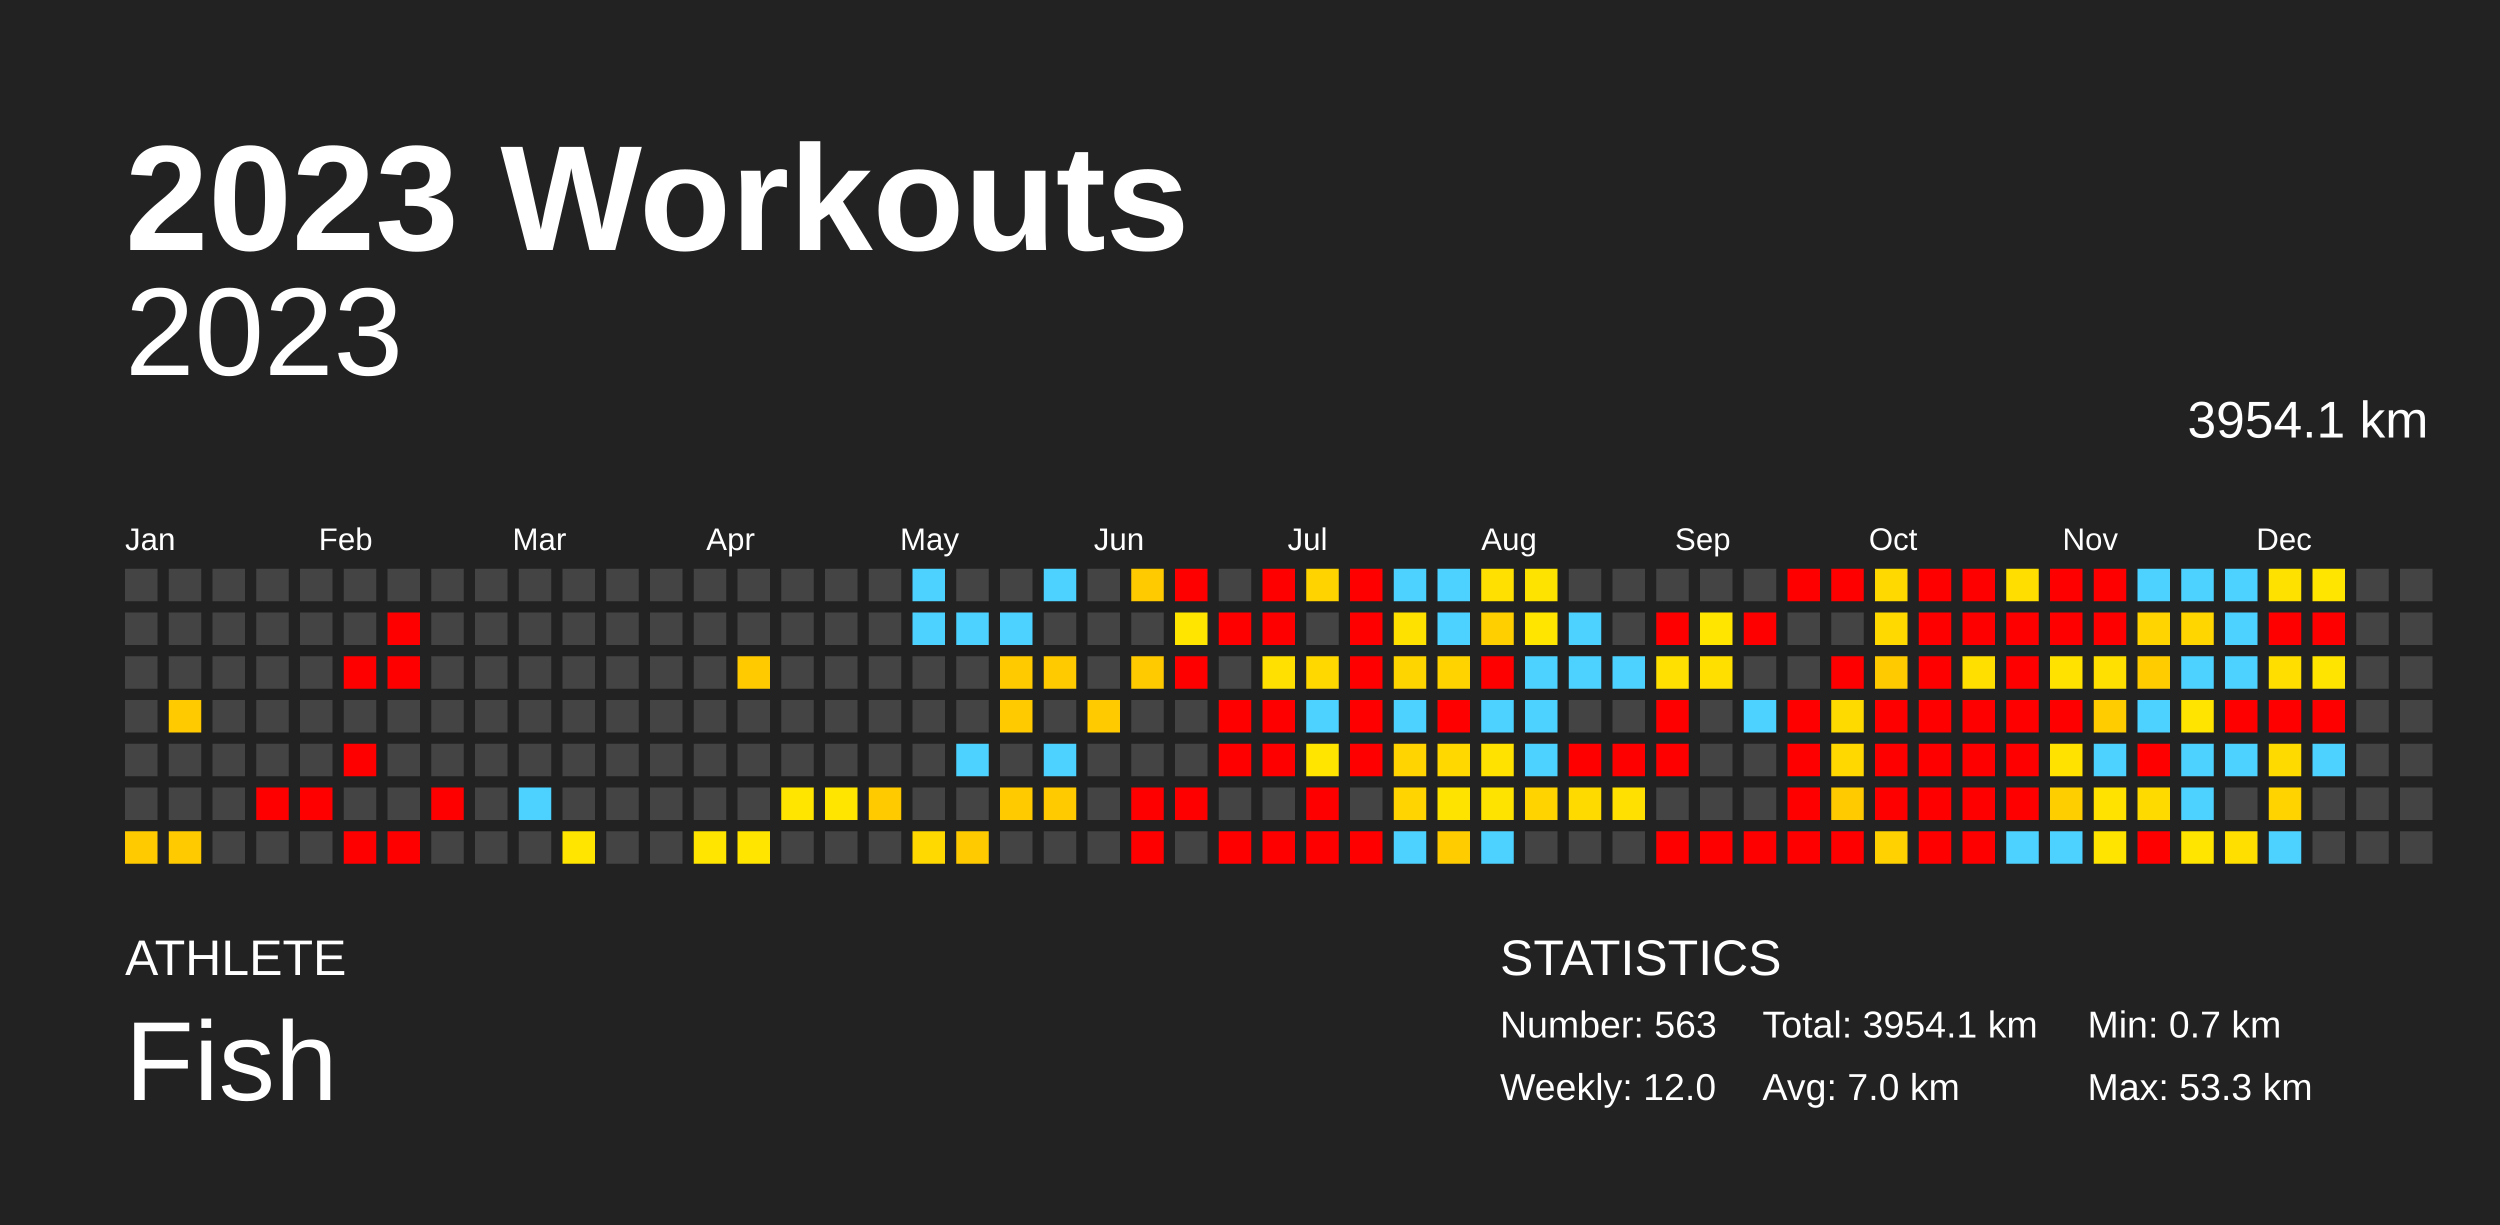
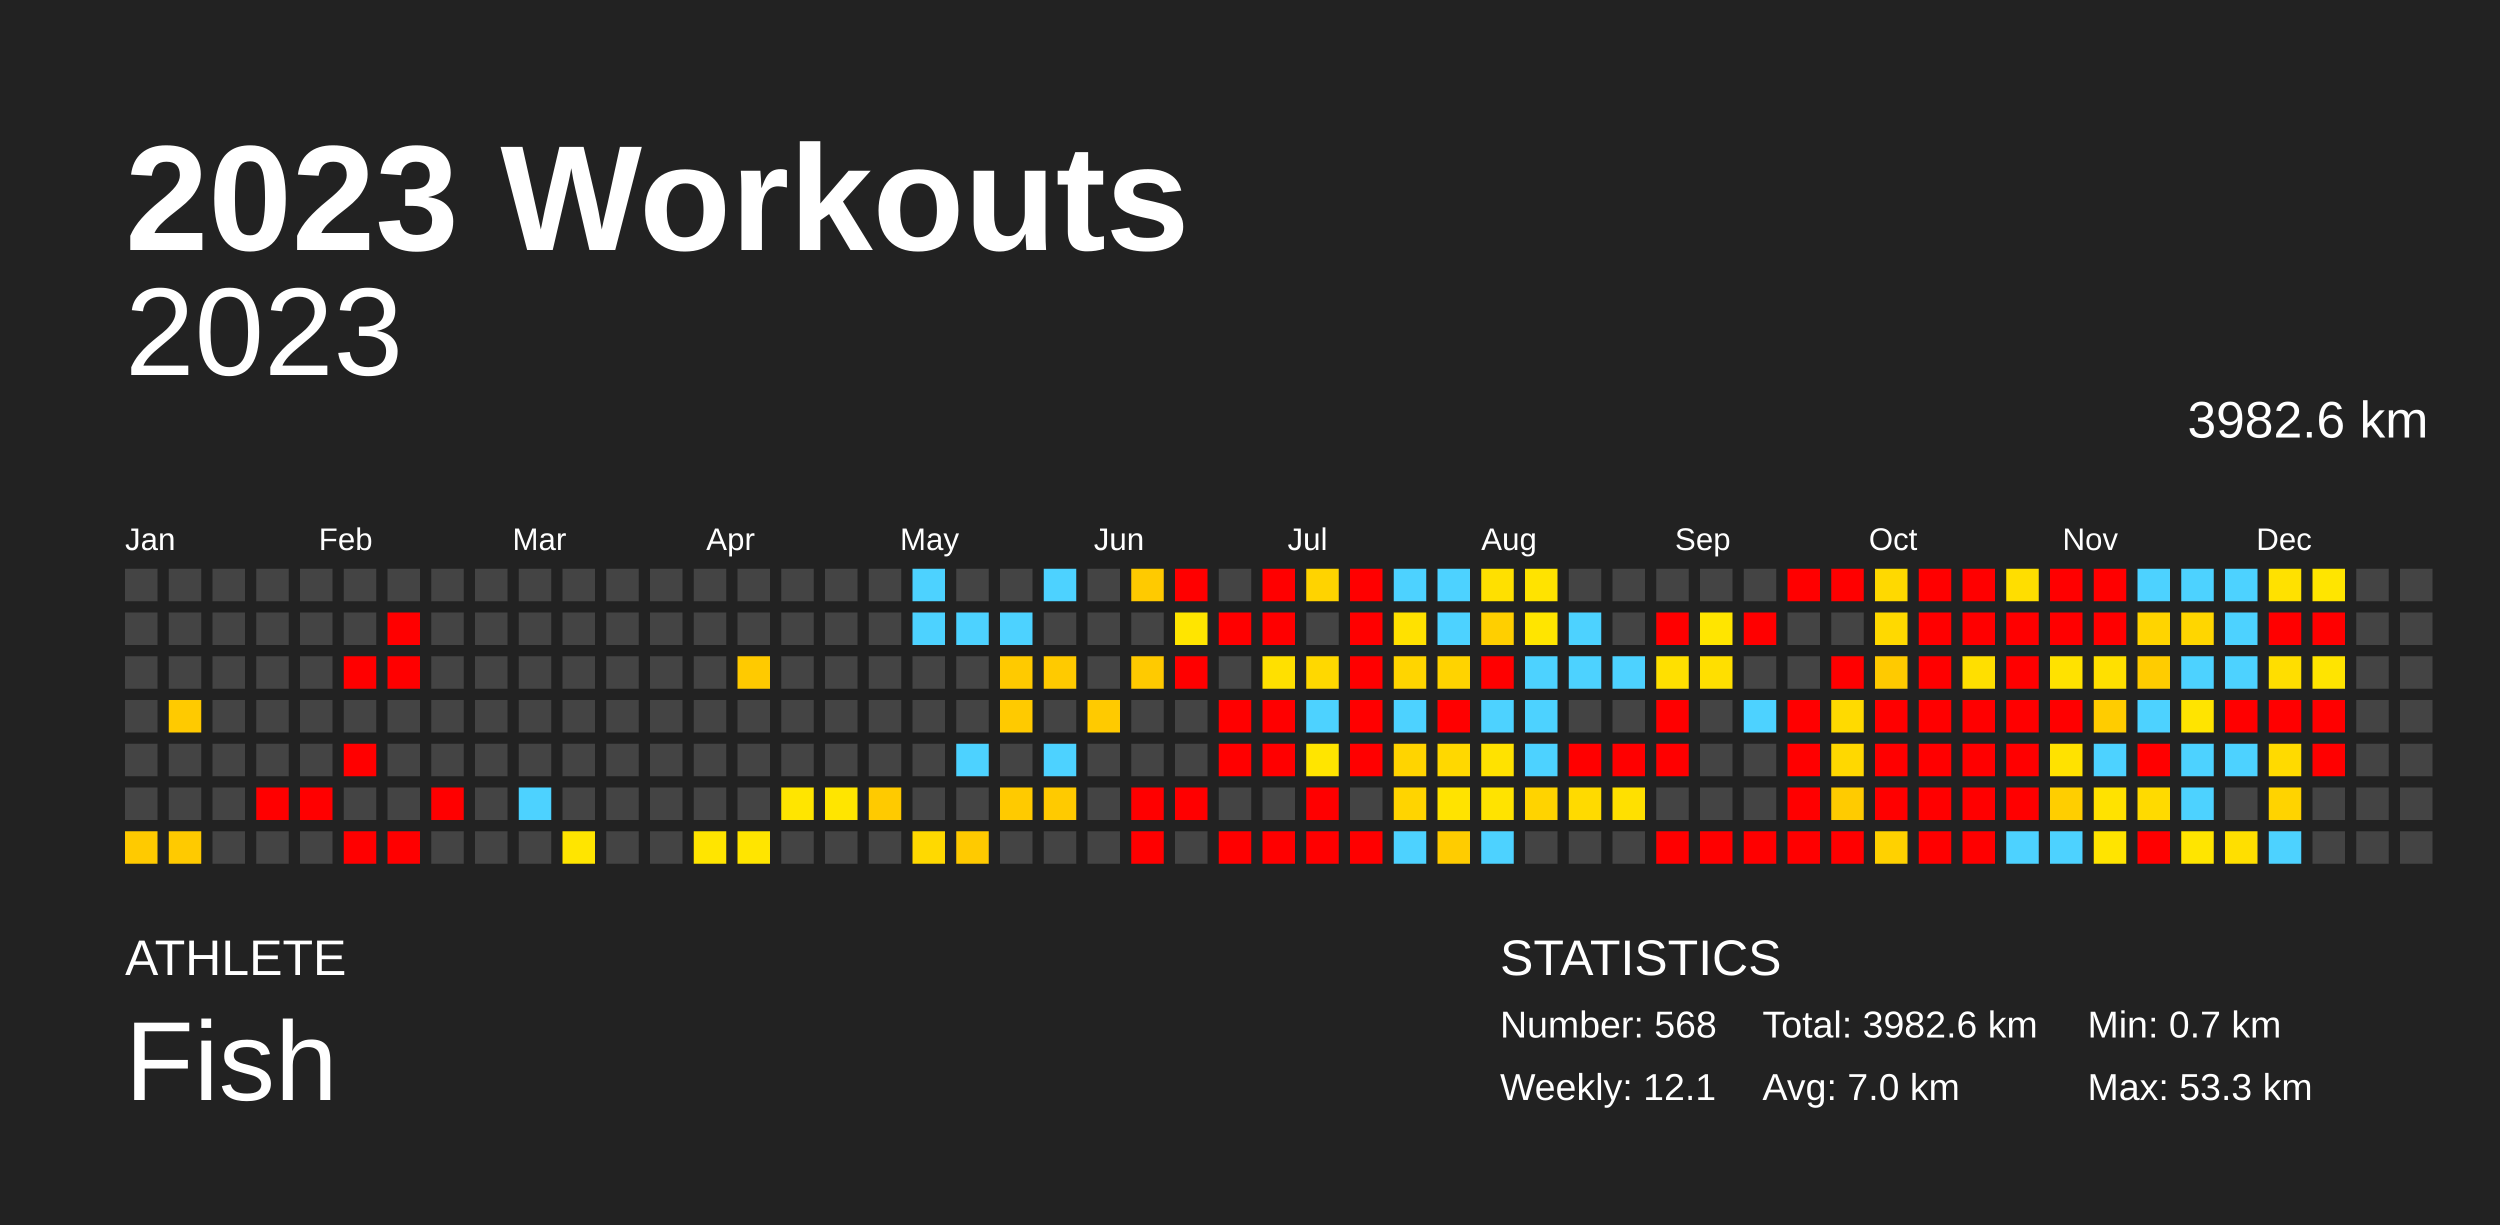
<svg xmlns="http://www.w3.org/2000/svg" baseProfile="full" height="98mm" version="1.1" viewBox="0,0,200,98" width="200mm">
  <defs />
  <rect fill="#222222" height="98" width="200" x="0" y="0" />
  <text fill="#FFFFFF" style="font-size:12px; font-family:Arial; font-weight:bold;" x="10" y="20">2023 Workouts</text>
  <text fill="#FFFFFF" style="font-size:4px; font-family:Arial" x="10" y="78">ATHLETE</text>
  <text fill="#FFFFFF" style="font-size:9px; font-family:Arial" x="10" y="88">Fish</text>
  <text fill="#FFFFFF" style="font-size:4px; font-family:Arial" x="120" y="78">STATISTICS</text>
-   <text fill="#FFFFFF" style="font-size:3px; font-family:Arial" x="120" y="83">Number: 563</text>
-   <text fill="#FFFFFF" style="font-size:3px; font-family:Arial" x="120" y="88">Weekly: 12.0</text>
-   <text fill="#FFFFFF" style="font-size:3px; font-family:Arial" x="141" y="83">Total: 3954.1 km</text>
+   <text fill="#FFFFFF" style="font-size:3px; font-family:Arial" x="120" y="83">Number: 568</text>
+   <text fill="#FFFFFF" style="font-size:3px; font-family:Arial" x="120" y="88">Weekly: 12.1</text>
+   <text fill="#FFFFFF" style="font-size:3px; font-family:Arial" x="141" y="83">Total: 3982.6 km</text>
  <text fill="#FFFFFF" style="font-size:3px; font-family:Arial" x="141" y="88">Avg: 7.0 km</text>
  <text fill="#FFFFFF" style="font-size:3px; font-family:Arial" x="167" y="83">Min: 0.7 km</text>
  <text fill="#FFFFFF" style="font-size:3px; font-family:Arial" x="167" y="88">Max: 53.3 km</text>
  <text alignment-baseline="hanging" fill="#FFFFFF" style="font-size:10.0px; font-family:Arial;" x="10" y="30">2023</text>
-   <text alignment-baseline="hanging" fill="#FFFFFF" style="font-size:4.125px; font-family:Arial;" x="175" y="35">3954.1 km</text>
+   <text alignment-baseline="hanging" fill="#FFFFFF" style="font-size:4.125px; font-family:Arial;" x="175" y="35">3982.6 km</text>
  <text fill="#FFFFFF" style="font-size:2.5px; font-family:Arial" x="10.0" y="44">Jan</text>
  <text fill="#FFFFFF" style="font-size:2.5px; font-family:Arial" x="25.5" y="44">Feb</text>
  <text fill="#FFFFFF" style="font-size:2.5px; font-family:Arial" x="41.0" y="44">Mar</text>
  <text fill="#FFFFFF" style="font-size:2.5px; font-family:Arial" x="56.5" y="44">Apr</text>
  <text fill="#FFFFFF" style="font-size:2.5px; font-family:Arial" x="72.0" y="44">May</text>
  <text fill="#FFFFFF" style="font-size:2.5px; font-family:Arial" x="87.5" y="44">Jun</text>
  <text fill="#FFFFFF" style="font-size:2.5px; font-family:Arial" x="103.0" y="44">Jul</text>
  <text fill="#FFFFFF" style="font-size:2.5px; font-family:Arial" x="118.5" y="44">Aug</text>
  <text fill="#FFFFFF" style="font-size:2.5px; font-family:Arial" x="134.0" y="44">Sep</text>
  <text fill="#FFFFFF" style="font-size:2.5px; font-family:Arial" x="149.5" y="44">Oct</text>
  <text fill="#FFFFFF" style="font-size:2.5px; font-family:Arial" x="165.0" y="44">Nov</text>
  <text fill="#FFFFFF" style="font-size:2.5px; font-family:Arial" x="180.5" y="44">Dec</text>
  <rect fill="#444444" height="2.6" width="2.6" x="10.0" y="45.5" />
  <rect fill="#444444" height="2.6" width="2.6" x="10.0" y="49.0" />
  <rect fill="#444444" height="2.6" width="2.6" x="10.0" y="52.5" />
  <rect fill="#444444" height="2.6" width="2.6" x="10.0" y="56.0" />
  <rect fill="#444444" height="2.6" width="2.6" x="10.0" y="59.5" />
  <rect fill="#444444" height="2.6" width="2.6" x="10.0" y="63.0" />
  <rect fill="#ffca00" height="2.6" width="2.6" x="10.0" y="66.5" />
  <rect fill="#444444" height="2.6" width="2.6" x="13.5" y="45.5" />
  <rect fill="#444444" height="2.6" width="2.6" x="13.5" y="49.0" />
  <rect fill="#444444" height="2.6" width="2.6" x="13.5" y="52.5" />
  <rect fill="#ffca00" height="2.6" width="2.6" x="13.5" y="56.0" />
  <rect fill="#444444" height="2.6" width="2.6" x="13.5" y="59.5" />
  <rect fill="#444444" height="2.6" width="2.6" x="13.5" y="63.0" />
  <rect fill="#ffca00" height="2.6" width="2.6" x="13.5" y="66.5" />
  <rect fill="#444444" height="2.6" width="2.6" x="17.0" y="45.5" />
  <rect fill="#444444" height="2.6" width="2.6" x="17.0" y="49.0" />
  <rect fill="#444444" height="2.6" width="2.6" x="17.0" y="52.5" />
  <rect fill="#444444" height="2.6" width="2.6" x="17.0" y="56.0" />
  <rect fill="#444444" height="2.6" width="2.6" x="17.0" y="59.5" />
  <rect fill="#444444" height="2.6" width="2.6" x="17.0" y="63.0" />
  <rect fill="#444444" height="2.6" width="2.6" x="17.0" y="66.5" />
  <rect fill="#444444" height="2.6" width="2.6" x="20.5" y="45.5" />
  <rect fill="#444444" height="2.6" width="2.6" x="20.5" y="49.0" />
  <rect fill="#444444" height="2.6" width="2.6" x="20.5" y="52.5" />
  <rect fill="#444444" height="2.6" width="2.6" x="20.5" y="56.0" />
  <rect fill="#444444" height="2.6" width="2.6" x="20.5" y="59.5" />
  <rect fill="red" height="2.6" width="2.6" x="20.5" y="63.0" />
  <rect fill="#444444" height="2.6" width="2.6" x="20.5" y="66.5" />
  <rect fill="#444444" height="2.6" width="2.6" x="24.0" y="45.5" />
  <rect fill="#444444" height="2.6" width="2.6" x="24.0" y="49.0" />
  <rect fill="#444444" height="2.6" width="2.6" x="24.0" y="52.5" />
  <rect fill="#444444" height="2.6" width="2.6" x="24.0" y="56.0" />
  <rect fill="#444444" height="2.6" width="2.6" x="24.0" y="59.5" />
  <rect fill="red" height="2.6" width="2.6" x="24.0" y="63.0" />
  <rect fill="#444444" height="2.6" width="2.6" x="24.0" y="66.5" />
  <rect fill="#444444" height="2.6" width="2.6" x="27.5" y="45.5" />
  <rect fill="#444444" height="2.6" width="2.6" x="27.5" y="49.0" />
  <rect fill="red" height="2.6" width="2.6" x="27.5" y="52.5" />
  <rect fill="#444444" height="2.6" width="2.6" x="27.5" y="56.0" />
  <rect fill="red" height="2.6" width="2.6" x="27.5" y="59.5" />
  <rect fill="#444444" height="2.6" width="2.6" x="27.5" y="63.0" />
  <rect fill="red" height="2.6" width="2.6" x="27.5" y="66.5" />
  <rect fill="#444444" height="2.6" width="2.6" x="31.0" y="45.5" />
  <rect fill="red" height="2.6" width="2.6" x="31.0" y="49.0" />
  <rect fill="red" height="2.6" width="2.6" x="31.0" y="52.5" />
  <rect fill="#444444" height="2.6" width="2.6" x="31.0" y="56.0" />
  <rect fill="#444444" height="2.6" width="2.6" x="31.0" y="59.5" />
  <rect fill="#444444" height="2.6" width="2.6" x="31.0" y="63.0" />
  <rect fill="red" height="2.6" width="2.6" x="31.0" y="66.5" />
  <rect fill="#444444" height="2.6" width="2.6" x="34.5" y="45.5" />
  <rect fill="#444444" height="2.6" width="2.6" x="34.5" y="49.0" />
  <rect fill="#444444" height="2.6" width="2.6" x="34.5" y="52.5" />
  <rect fill="#444444" height="2.6" width="2.6" x="34.5" y="56.0" />
  <rect fill="#444444" height="2.6" width="2.6" x="34.5" y="59.5" />
  <rect fill="red" height="2.6" width="2.6" x="34.5" y="63.0" />
  <rect fill="#444444" height="2.6" width="2.6" x="34.5" y="66.5" />
  <rect fill="#444444" height="2.6" width="2.6" x="38.0" y="45.5" />
  <rect fill="#444444" height="2.6" width="2.6" x="38.0" y="49.0" />
  <rect fill="#444444" height="2.6" width="2.6" x="38.0" y="52.5" />
  <rect fill="#444444" height="2.6" width="2.6" x="38.0" y="56.0" />
  <rect fill="#444444" height="2.6" width="2.6" x="38.0" y="59.5" />
  <rect fill="#444444" height="2.6" width="2.6" x="38.0" y="63.0" />
  <rect fill="#444444" height="2.6" width="2.6" x="38.0" y="66.5" />
  <rect fill="#444444" height="2.6" width="2.6" x="41.5" y="45.5" />
  <rect fill="#444444" height="2.6" width="2.6" x="41.5" y="49.0" />
  <rect fill="#444444" height="2.6" width="2.6" x="41.5" y="52.5" />
  <rect fill="#444444" height="2.6" width="2.6" x="41.5" y="56.0" />
  <rect fill="#444444" height="2.6" width="2.6" x="41.5" y="59.5" />
  <rect fill="#4dd2ff" height="2.6" width="2.6" x="41.5" y="63.0" />
  <rect fill="#444444" height="2.6" width="2.6" x="41.5" y="66.5" />
  <rect fill="#444444" height="2.6" width="2.6" x="45.0" y="45.5" />
  <rect fill="#444444" height="2.6" width="2.6" x="45.0" y="49.0" />
  <rect fill="#444444" height="2.6" width="2.6" x="45.0" y="52.5" />
  <rect fill="#444444" height="2.6" width="2.6" x="45.0" y="56.0" />
  <rect fill="#444444" height="2.6" width="2.6" x="45.0" y="59.5" />
  <rect fill="#444444" height="2.6" width="2.6" x="45.0" y="63.0" />
  <rect fill="#ffe500" height="2.6" width="2.6" x="45.0" y="66.5" />
  <rect fill="#444444" height="2.6" width="2.6" x="48.5" y="45.5" />
  <rect fill="#444444" height="2.6" width="2.6" x="48.5" y="49.0" />
  <rect fill="#444444" height="2.6" width="2.6" x="48.5" y="52.5" />
  <rect fill="#444444" height="2.6" width="2.6" x="48.5" y="56.0" />
  <rect fill="#444444" height="2.6" width="2.6" x="48.5" y="59.5" />
  <rect fill="#444444" height="2.6" width="2.6" x="48.5" y="63.0" />
  <rect fill="#444444" height="2.6" width="2.6" x="48.5" y="66.5" />
  <rect fill="#444444" height="2.6" width="2.6" x="52.0" y="45.5" />
  <rect fill="#444444" height="2.6" width="2.6" x="52.0" y="49.0" />
  <rect fill="#444444" height="2.6" width="2.6" x="52.0" y="52.5" />
  <rect fill="#444444" height="2.6" width="2.6" x="52.0" y="56.0" />
  <rect fill="#444444" height="2.6" width="2.6" x="52.0" y="59.5" />
  <rect fill="#444444" height="2.6" width="2.6" x="52.0" y="63.0" />
  <rect fill="#444444" height="2.6" width="2.6" x="52.0" y="66.5" />
  <rect fill="#444444" height="2.6" width="2.6" x="55.5" y="45.5" />
  <rect fill="#444444" height="2.6" width="2.6" x="55.5" y="49.0" />
  <rect fill="#444444" height="2.6" width="2.6" x="55.5" y="52.5" />
  <rect fill="#444444" height="2.6" width="2.6" x="55.5" y="56.0" />
  <rect fill="#444444" height="2.6" width="2.6" x="55.5" y="59.5" />
  <rect fill="#444444" height="2.6" width="2.6" x="55.5" y="63.0" />
  <rect fill="#ffe500" height="2.6" width="2.6" x="55.5" y="66.5" />
  <rect fill="#444444" height="2.6" width="2.6" x="59.0" y="45.5" />
  <rect fill="#444444" height="2.6" width="2.6" x="59.0" y="49.0" />
  <rect fill="#ffca00" height="2.6" width="2.6" x="59.0" y="52.5" />
  <rect fill="#444444" height="2.6" width="2.6" x="59.0" y="56.0" />
  <rect fill="#444444" height="2.6" width="2.6" x="59.0" y="59.5" />
  <rect fill="#444444" height="2.6" width="2.6" x="59.0" y="63.0" />
  <rect fill="#ffe500" height="2.6" width="2.6" x="59.0" y="66.5" />
  <rect fill="#444444" height="2.6" width="2.6" x="62.5" y="45.5" />
  <rect fill="#444444" height="2.6" width="2.6" x="62.5" y="49.0" />
  <rect fill="#444444" height="2.6" width="2.6" x="62.5" y="52.5" />
  <rect fill="#444444" height="2.6" width="2.6" x="62.5" y="56.0" />
  <rect fill="#444444" height="2.6" width="2.6" x="62.5" y="59.5" />
  <rect fill="#ffe500" height="2.6" width="2.6" x="62.5" y="63.0" />
  <rect fill="#444444" height="2.6" width="2.6" x="62.5" y="66.5" />
  <rect fill="#444444" height="2.6" width="2.6" x="66.0" y="45.5" />
  <rect fill="#444444" height="2.6" width="2.6" x="66.0" y="49.0" />
  <rect fill="#444444" height="2.6" width="2.6" x="66.0" y="52.5" />
  <rect fill="#444444" height="2.6" width="2.6" x="66.0" y="56.0" />
  <rect fill="#444444" height="2.6" width="2.6" x="66.0" y="59.5" />
  <rect fill="#ffe500" height="2.6" width="2.6" x="66.0" y="63.0" />
  <rect fill="#444444" height="2.6" width="2.6" x="66.0" y="66.5" />
  <rect fill="#444444" height="2.6" width="2.6" x="69.5" y="45.5" />
  <rect fill="#444444" height="2.6" width="2.6" x="69.5" y="49.0" />
  <rect fill="#444444" height="2.6" width="2.6" x="69.5" y="52.5" />
  <rect fill="#444444" height="2.6" width="2.6" x="69.5" y="56.0" />
  <rect fill="#444444" height="2.6" width="2.6" x="69.5" y="59.5" />
  <rect fill="#ffca00" height="2.6" width="2.6" x="69.5" y="63.0" />
  <rect fill="#444444" height="2.6" width="2.6" x="69.5" y="66.5" />
  <rect fill="#4dd2ff" height="2.6" width="2.6" x="73.0" y="45.5" />
  <rect fill="#4dd2ff" height="2.6" width="2.6" x="73.0" y="49.0" />
  <rect fill="#444444" height="2.6" width="2.6" x="73.0" y="52.5" />
  <rect fill="#444444" height="2.6" width="2.6" x="73.0" y="56.0" />
  <rect fill="#444444" height="2.6" width="2.6" x="73.0" y="59.5" />
  <rect fill="#444444" height="2.6" width="2.6" x="73.0" y="63.0" />
  <rect fill="#ffd900" height="2.6" width="2.6" x="73.0" y="66.5" />
  <rect fill="#444444" height="2.6" width="2.6" x="76.5" y="45.5" />
  <rect fill="#4dd2ff" height="2.6" width="2.6" x="76.5" y="49.0" />
  <rect fill="#444444" height="2.6" width="2.6" x="76.5" y="52.5" />
  <rect fill="#444444" height="2.6" width="2.6" x="76.5" y="56.0" />
  <rect fill="#4dd2ff" height="2.6" width="2.6" x="76.5" y="59.5" />
  <rect fill="#444444" height="2.6" width="2.6" x="76.5" y="63.0" />
  <rect fill="#ffca00" height="2.6" width="2.6" x="76.5" y="66.5" />
  <rect fill="#444444" height="2.6" width="2.6" x="80.0" y="45.5" />
  <rect fill="#4dd2ff" height="2.6" width="2.6" x="80.0" y="49.0" />
  <rect fill="#ffca00" height="2.6" width="2.6" x="80.0" y="52.5" />
  <rect fill="#ffca00" height="2.6" width="2.6" x="80.0" y="56.0" />
  <rect fill="#444444" height="2.6" width="2.6" x="80.0" y="59.5" />
  <rect fill="#ffca00" height="2.6" width="2.6" x="80.0" y="63.0" />
  <rect fill="#444444" height="2.6" width="2.6" x="80.0" y="66.5" />
  <rect fill="#4dd2ff" height="2.6" width="2.6" x="83.5" y="45.5" />
  <rect fill="#444444" height="2.6" width="2.6" x="83.5" y="49.0" />
  <rect fill="#ffca00" height="2.6" width="2.6" x="83.5" y="52.5" />
  <rect fill="#444444" height="2.6" width="2.6" x="83.5" y="56.0" />
  <rect fill="#4dd2ff" height="2.6" width="2.6" x="83.5" y="59.5" />
  <rect fill="#ffca00" height="2.6" width="2.6" x="83.5" y="63.0" />
  <rect fill="#444444" height="2.6" width="2.6" x="83.5" y="66.5" />
  <rect fill="#444444" height="2.6" width="2.6" x="87.0" y="45.5" />
  <rect fill="#444444" height="2.6" width="2.6" x="87.0" y="49.0" />
  <rect fill="#444444" height="2.6" width="2.6" x="87.0" y="52.5" />
  <rect fill="#ffca00" height="2.6" width="2.6" x="87.0" y="56.0" />
  <rect fill="#444444" height="2.6" width="2.6" x="87.0" y="59.5" />
  <rect fill="#444444" height="2.6" width="2.6" x="87.0" y="63.0" />
  <rect fill="#444444" height="2.6" width="2.6" x="87.0" y="66.5" />
  <rect fill="#ffca00" height="2.6" width="2.6" x="90.5" y="45.5" />
  <rect fill="#444444" height="2.6" width="2.6" x="90.5" y="49.0" />
  <rect fill="#ffca00" height="2.6" width="2.6" x="90.5" y="52.5" />
  <rect fill="#444444" height="2.6" width="2.6" x="90.5" y="56.0" />
  <rect fill="#444444" height="2.6" width="2.6" x="90.5" y="59.5" />
  <rect fill="red" height="2.6" width="2.6" x="90.5" y="63.0" />
  <rect fill="red" height="2.6" width="2.6" x="90.5" y="66.5" />
  <rect fill="red" height="2.6" width="2.6" x="94.0" y="45.5" />
  <rect fill="#ffe500" height="2.6" width="2.6" x="94.0" y="49.0" />
  <rect fill="red" height="2.6" width="2.6" x="94.0" y="52.5" />
  <rect fill="#444444" height="2.6" width="2.6" x="94.0" y="56.0" />
  <rect fill="#444444" height="2.6" width="2.6" x="94.0" y="59.5" />
  <rect fill="red" height="2.6" width="2.6" x="94.0" y="63.0" />
  <rect fill="#444444" height="2.6" width="2.6" x="94.0" y="66.5" />
  <rect fill="#444444" height="2.6" width="2.6" x="97.5" y="45.5" />
  <rect fill="red" height="2.6" width="2.6" x="97.5" y="49.0" />
  <rect fill="#444444" height="2.6" width="2.6" x="97.5" y="52.5" />
  <rect fill="red" height="2.6" width="2.6" x="97.5" y="56.0" />
  <rect fill="red" height="2.6" width="2.6" x="97.5" y="59.5" />
  <rect fill="#444444" height="2.6" width="2.6" x="97.5" y="63.0" />
  <rect fill="red" height="2.6" width="2.6" x="97.5" y="66.5" />
  <rect fill="red" height="2.6" width="2.6" x="101.0" y="45.5" />
  <rect fill="red" height="2.6" width="2.6" x="101.0" y="49.0" />
  <rect fill="#ffe000" height="2.6" width="2.6" x="101.0" y="52.5" />
  <rect fill="red" height="2.6" width="2.6" x="101.0" y="56.0" />
  <rect fill="red" height="2.6" width="2.6" x="101.0" y="59.5" />
  <rect fill="#444444" height="2.6" width="2.6" x="101.0" y="63.0" />
  <rect fill="red" height="2.6" width="2.6" x="101.0" y="66.5" />
  <rect fill="#ffd300" height="2.6" width="2.6" x="104.5" y="45.5" />
  <rect fill="#444444" height="2.6" width="2.6" x="104.5" y="49.0" />
  <rect fill="#ffd800" height="2.6" width="2.6" x="104.5" y="52.5" />
  <rect fill="#4dd2ff" height="2.6" width="2.6" x="104.5" y="56.0" />
  <rect fill="#ffe500" height="2.6" width="2.6" x="104.5" y="59.5" />
  <rect fill="red" height="2.6" width="2.6" x="104.5" y="63.0" />
  <rect fill="red" height="2.6" width="2.6" x="104.5" y="66.5" />
  <rect fill="red" height="2.6" width="2.6" x="108.0" y="45.5" />
  <rect fill="red" height="2.6" width="2.6" x="108.0" y="49.0" />
  <rect fill="red" height="2.6" width="2.6" x="108.0" y="52.5" />
  <rect fill="red" height="2.6" width="2.6" x="108.0" y="56.0" />
  <rect fill="red" height="2.6" width="2.6" x="108.0" y="59.5" />
  <rect fill="#444444" height="2.6" width="2.6" x="108.0" y="63.0" />
  <rect fill="red" height="2.6" width="2.6" x="108.0" y="66.5" />
  <rect fill="#4dd2ff" height="2.6" width="2.6" x="111.5" y="45.5" />
  <rect fill="#ffe100" height="2.6" width="2.6" x="111.5" y="49.0" />
  <rect fill="#ffd500" height="2.6" width="2.6" x="111.5" y="52.5" />
  <rect fill="#4dd2ff" height="2.6" width="2.6" x="111.5" y="56.0" />
  <rect fill="#ffd400" height="2.6" width="2.6" x="111.5" y="59.5" />
  <rect fill="#ffd400" height="2.6" width="2.6" x="111.5" y="63.0" />
  <rect fill="#4dd2ff" height="2.6" width="2.6" x="111.5" y="66.5" />
  <rect fill="#4dd2ff" height="2.6" width="2.6" x="115.0" y="45.5" />
  <rect fill="#4dd2ff" height="2.6" width="2.6" x="115.0" y="49.0" />
  <rect fill="#ffd300" height="2.6" width="2.6" x="115.0" y="52.5" />
  <rect fill="red" height="2.6" width="2.6" x="115.0" y="56.0" />
  <rect fill="#ffd800" height="2.6" width="2.6" x="115.0" y="59.5" />
  <rect fill="#ffe300" height="2.6" width="2.6" x="115.0" y="63.0" />
  <rect fill="#ffcc00" height="2.6" width="2.6" x="115.0" y="66.5" />
  <rect fill="#ffe000" height="2.6" width="2.6" x="118.5" y="45.5" />
  <rect fill="#ffcf00" height="2.6" width="2.6" x="118.5" y="49.0" />
  <rect fill="red" height="2.6" width="2.6" x="118.5" y="52.5" />
  <rect fill="#4dd2ff" height="2.6" width="2.6" x="118.5" y="56.0" />
  <rect fill="#ffe200" height="2.6" width="2.6" x="118.5" y="59.5" />
  <rect fill="#ffe300" height="2.6" width="2.6" x="118.5" y="63.0" />
  <rect fill="#4dd2ff" height="2.6" width="2.6" x="118.5" y="66.5" />
  <rect fill="#ffe300" height="2.6" width="2.6" x="122.0" y="45.5" />
  <rect fill="#ffe500" height="2.6" width="2.6" x="122.0" y="49.0" />
  <rect fill="#4dd2ff" height="2.6" width="2.6" x="122.0" y="52.5" />
  <rect fill="#4dd2ff" height="2.6" width="2.6" x="122.0" y="56.0" />
  <rect fill="#4dd2ff" height="2.6" width="2.6" x="122.0" y="59.5" />
  <rect fill="#ffd300" height="2.6" width="2.6" x="122.0" y="63.0" />
  <rect fill="#444444" height="2.6" width="2.6" x="122.0" y="66.5" />
  <rect fill="#444444" height="2.6" width="2.6" x="125.5" y="45.5" />
  <rect fill="#4dd2ff" height="2.6" width="2.6" x="125.5" y="49.0" />
  <rect fill="#4dd2ff" height="2.6" width="2.6" x="125.5" y="52.5" />
  <rect fill="#444444" height="2.6" width="2.6" x="125.5" y="56.0" />
  <rect fill="red" height="2.6" width="2.6" x="125.5" y="59.5" />
  <rect fill="#ffda00" height="2.6" width="2.6" x="125.5" y="63.0" />
  <rect fill="#444444" height="2.6" width="2.6" x="125.5" y="66.5" />
  <rect fill="#444444" height="2.6" width="2.6" x="129.0" y="45.5" />
  <rect fill="#444444" height="2.6" width="2.6" x="129.0" y="49.0" />
  <rect fill="#4dd2ff" height="2.6" width="2.6" x="129.0" y="52.5" />
  <rect fill="#444444" height="2.6" width="2.6" x="129.0" y="56.0" />
  <rect fill="red" height="2.6" width="2.6" x="129.0" y="59.5" />
  <rect fill="#ffe000" height="2.6" width="2.6" x="129.0" y="63.0" />
  <rect fill="#444444" height="2.6" width="2.6" x="129.0" y="66.5" />
  <rect fill="#444444" height="2.6" width="2.6" x="132.5" y="45.5" />
  <rect fill="red" height="2.6" width="2.6" x="132.5" y="49.0" />
  <rect fill="#ffe000" height="2.6" width="2.6" x="132.5" y="52.5" />
  <rect fill="red" height="2.6" width="2.6" x="132.5" y="56.0" />
  <rect fill="red" height="2.6" width="2.6" x="132.5" y="59.5" />
  <rect fill="#444444" height="2.6" width="2.6" x="132.5" y="63.0" />
  <rect fill="red" height="2.6" width="2.6" x="132.5" y="66.5" />
  <rect fill="#444444" height="2.6" width="2.6" x="136.0" y="45.5" />
  <rect fill="#ffe500" height="2.6" width="2.6" x="136.0" y="49.0" />
  <rect fill="#ffdf00" height="2.6" width="2.6" x="136.0" y="52.5" />
  <rect fill="#444444" height="2.6" width="2.6" x="136.0" y="56.0" />
  <rect fill="#444444" height="2.6" width="2.6" x="136.0" y="59.5" />
  <rect fill="#444444" height="2.6" width="2.6" x="136.0" y="63.0" />
  <rect fill="red" height="2.6" width="2.6" x="136.0" y="66.5" />
  <rect fill="#444444" height="2.6" width="2.6" x="139.5" y="45.5" />
  <rect fill="red" height="2.6" width="2.6" x="139.5" y="49.0" />
  <rect fill="#444444" height="2.6" width="2.6" x="139.5" y="52.5" />
  <rect fill="#4dd2ff" height="2.6" width="2.6" x="139.5" y="56.0" />
  <rect fill="#444444" height="2.6" width="2.6" x="139.5" y="59.5" />
  <rect fill="#444444" height="2.6" width="2.6" x="139.5" y="63.0" />
  <rect fill="red" height="2.6" width="2.6" x="139.5" y="66.5" />
  <rect fill="red" height="2.6" width="2.6" x="143.0" y="45.5" />
  <rect fill="#444444" height="2.6" width="2.6" x="143.0" y="49.0" />
  <rect fill="#444444" height="2.6" width="2.6" x="143.0" y="52.5" />
  <rect fill="red" height="2.6" width="2.6" x="143.0" y="56.0" />
  <rect fill="red" height="2.6" width="2.6" x="143.0" y="59.5" />
  <rect fill="red" height="2.6" width="2.6" x="143.0" y="63.0" />
  <rect fill="red" height="2.6" width="2.6" x="143.0" y="66.5" />
  <rect fill="red" height="2.6" width="2.6" x="146.5" y="45.5" />
  <rect fill="#444444" height="2.6" width="2.6" x="146.5" y="49.0" />
  <rect fill="red" height="2.6" width="2.6" x="146.5" y="52.5" />
  <rect fill="#ffda00" height="2.6" width="2.6" x="146.5" y="56.0" />
  <rect fill="#ffd800" height="2.6" width="2.6" x="146.5" y="59.5" />
  <rect fill="#ffcb00" height="2.6" width="2.6" x="146.5" y="63.0" />
  <rect fill="red" height="2.6" width="2.6" x="146.5" y="66.5" />
  <rect fill="#ffd900" height="2.6" width="2.6" x="150.0" y="45.5" />
  <rect fill="#ffd900" height="2.6" width="2.6" x="150.0" y="49.0" />
  <rect fill="#ffca00" height="2.6" width="2.6" x="150.0" y="52.5" />
  <rect fill="red" height="2.6" width="2.6" x="150.0" y="56.0" />
  <rect fill="red" height="2.6" width="2.6" x="150.0" y="59.5" />
  <rect fill="red" height="2.6" width="2.6" x="150.0" y="63.0" />
  <rect fill="#ffd100" height="2.6" width="2.6" x="150.0" y="66.5" />
  <rect fill="red" height="2.6" width="2.6" x="153.5" y="45.5" />
  <rect fill="red" height="2.6" width="2.6" x="153.5" y="49.0" />
  <rect fill="red" height="2.6" width="2.6" x="153.5" y="52.5" />
  <rect fill="red" height="2.6" width="2.6" x="153.5" y="56.0" />
  <rect fill="red" height="2.6" width="2.6" x="153.5" y="59.5" />
  <rect fill="red" height="2.6" width="2.6" x="153.5" y="63.0" />
  <rect fill="red" height="2.6" width="2.6" x="153.5" y="66.5" />
  <rect fill="red" height="2.6" width="2.6" x="157.0" y="45.5" />
  <rect fill="red" height="2.6" width="2.6" x="157.0" y="49.0" />
  <rect fill="#ffdf00" height="2.6" width="2.6" x="157.0" y="52.5" />
  <rect fill="red" height="2.6" width="2.6" x="157.0" y="56.0" />
  <rect fill="red" height="2.6" width="2.6" x="157.0" y="59.5" />
  <rect fill="red" height="2.6" width="2.6" x="157.0" y="63.0" />
  <rect fill="red" height="2.6" width="2.6" x="157.0" y="66.5" />
  <rect fill="#ffde00" height="2.6" width="2.6" x="160.5" y="45.5" />
  <rect fill="red" height="2.6" width="2.6" x="160.5" y="49.0" />
  <rect fill="red" height="2.6" width="2.6" x="160.5" y="52.5" />
  <rect fill="red" height="2.6" width="2.6" x="160.5" y="56.0" />
  <rect fill="red" height="2.6" width="2.6" x="160.5" y="59.5" />
  <rect fill="red" height="2.6" width="2.6" x="160.5" y="63.0" />
  <rect fill="#4dd2ff" height="2.6" width="2.6" x="160.5" y="66.5" />
  <rect fill="red" height="2.6" width="2.6" x="164.0" y="45.5" />
  <rect fill="red" height="2.6" width="2.6" x="164.0" y="49.0" />
  <rect fill="#ffe200" height="2.6" width="2.6" x="164.0" y="52.5" />
  <rect fill="red" height="2.6" width="2.6" x="164.0" y="56.0" />
  <rect fill="#ffe200" height="2.6" width="2.6" x="164.0" y="59.5" />
  <rect fill="#ffce00" height="2.6" width="2.6" x="164.0" y="63.0" />
  <rect fill="#4dd2ff" height="2.6" width="2.6" x="164.0" y="66.5" />
  <rect fill="red" height="2.6" width="2.6" x="167.5" y="45.5" />
  <rect fill="red" height="2.6" width="2.6" x="167.5" y="49.0" />
  <rect fill="#ffe000" height="2.6" width="2.6" x="167.5" y="52.5" />
  <rect fill="#ffcc00" height="2.6" width="2.6" x="167.5" y="56.0" />
  <rect fill="#4dd2ff" height="2.6" width="2.6" x="167.5" y="59.5" />
  <rect fill="#ffe200" height="2.6" width="2.6" x="167.5" y="63.0" />
  <rect fill="#ffe400" height="2.6" width="2.6" x="167.5" y="66.5" />
  <rect fill="#4dd2ff" height="2.6" width="2.6" x="171.0" y="45.5" />
  <rect fill="#ffd400" height="2.6" width="2.6" x="171.0" y="49.0" />
  <rect fill="#ffcc00" height="2.6" width="2.6" x="171.0" y="52.5" />
  <rect fill="#4dd2ff" height="2.6" width="2.6" x="171.0" y="56.0" />
  <rect fill="red" height="2.6" width="2.6" x="171.0" y="59.5" />
  <rect fill="#ffda00" height="2.6" width="2.6" x="171.0" y="63.0" />
  <rect fill="red" height="2.6" width="2.6" x="171.0" y="66.5" />
  <rect fill="#4dd2ff" height="2.6" width="2.6" x="174.5" y="45.5" />
  <rect fill="#ffd600" height="2.6" width="2.6" x="174.5" y="49.0" />
  <rect fill="#4dd2ff" height="2.6" width="2.6" x="174.5" y="52.5" />
  <rect fill="#ffe400" height="2.6" width="2.6" x="174.5" y="56.0" />
  <rect fill="#4dd2ff" height="2.6" width="2.6" x="174.5" y="59.5" />
  <rect fill="#4dd2ff" height="2.6" width="2.6" x="174.5" y="63.0" />
  <rect fill="#ffe500" height="2.6" width="2.6" x="174.5" y="66.5" />
  <rect fill="#4dd2ff" height="2.6" width="2.6" x="178.0" y="45.5" />
  <rect fill="#4dd2ff" height="2.6" width="2.6" x="178.0" y="49.0" />
  <rect fill="#4dd2ff" height="2.6" width="2.6" x="178.0" y="52.5" />
  <rect fill="red" height="2.6" width="2.6" x="178.0" y="56.0" />
  <rect fill="#4dd2ff" height="2.6" width="2.6" x="178.0" y="59.5" />
  <rect fill="#444444" height="2.6" width="2.6" x="178.0" y="63.0" />
  <rect fill="#ffdf00" height="2.6" width="2.6" x="178.0" y="66.5" />
  <rect fill="#ffe100" height="2.6" width="2.6" x="181.5" y="45.5" />
  <rect fill="red" height="2.6" width="2.6" x="181.5" y="49.0" />
  <rect fill="#ffde00" height="2.6" width="2.6" x="181.5" y="52.5" />
  <rect fill="red" height="2.6" width="2.6" x="181.5" y="56.0" />
  <rect fill="#ffda00" height="2.6" width="2.6" x="181.5" y="59.5" />
  <rect fill="#ffd300" height="2.6" width="2.6" x="181.5" y="63.0" />
  <rect fill="#4dd2ff" height="2.6" width="2.6" x="181.5" y="66.5" />
  <rect fill="#ffe500" height="2.6" width="2.6" x="185.0" y="45.5" />
  <rect fill="red" height="2.6" width="2.6" x="185.0" y="49.0" />
  <rect fill="#ffe400" height="2.6" width="2.6" x="185.0" y="52.5" />
  <rect fill="red" height="2.6" width="2.6" x="185.0" y="56.0" />
-   <rect fill="#4dd2ff" height="2.6" width="2.6" x="185.0" y="59.5" />
+   <rect fill="red" height="2.6" width="2.6" x="185.0" y="59.5" />
  <rect fill="#444444" height="2.6" width="2.6" x="185.0" y="63.0" />
  <rect fill="#444444" height="2.6" width="2.6" x="185.0" y="66.5" />
  <rect fill="#444444" height="2.6" width="2.6" x="188.5" y="45.5" />
  <rect fill="#444444" height="2.6" width="2.6" x="188.5" y="49.0" />
  <rect fill="#444444" height="2.6" width="2.6" x="188.5" y="52.5" />
  <rect fill="#444444" height="2.6" width="2.6" x="188.5" y="56.0" />
  <rect fill="#444444" height="2.6" width="2.6" x="188.5" y="59.5" />
  <rect fill="#444444" height="2.6" width="2.6" x="188.5" y="63.0" />
  <rect fill="#444444" height="2.6" width="2.6" x="188.5" y="66.5" />
  <rect fill="#444444" height="2.6" width="2.6" x="192.0" y="45.5" />
  <rect fill="#444444" height="2.6" width="2.6" x="192.0" y="49.0" />
  <rect fill="#444444" height="2.6" width="2.6" x="192.0" y="52.5" />
  <rect fill="#444444" height="2.6" width="2.6" x="192.0" y="56.0" />
  <rect fill="#444444" height="2.6" width="2.6" x="192.0" y="59.5" />
  <rect fill="#444444" height="2.6" width="2.6" x="192.0" y="63.0" />
  <rect fill="#444444" height="2.6" width="2.6" x="192.0" y="66.5" />
</svg>
